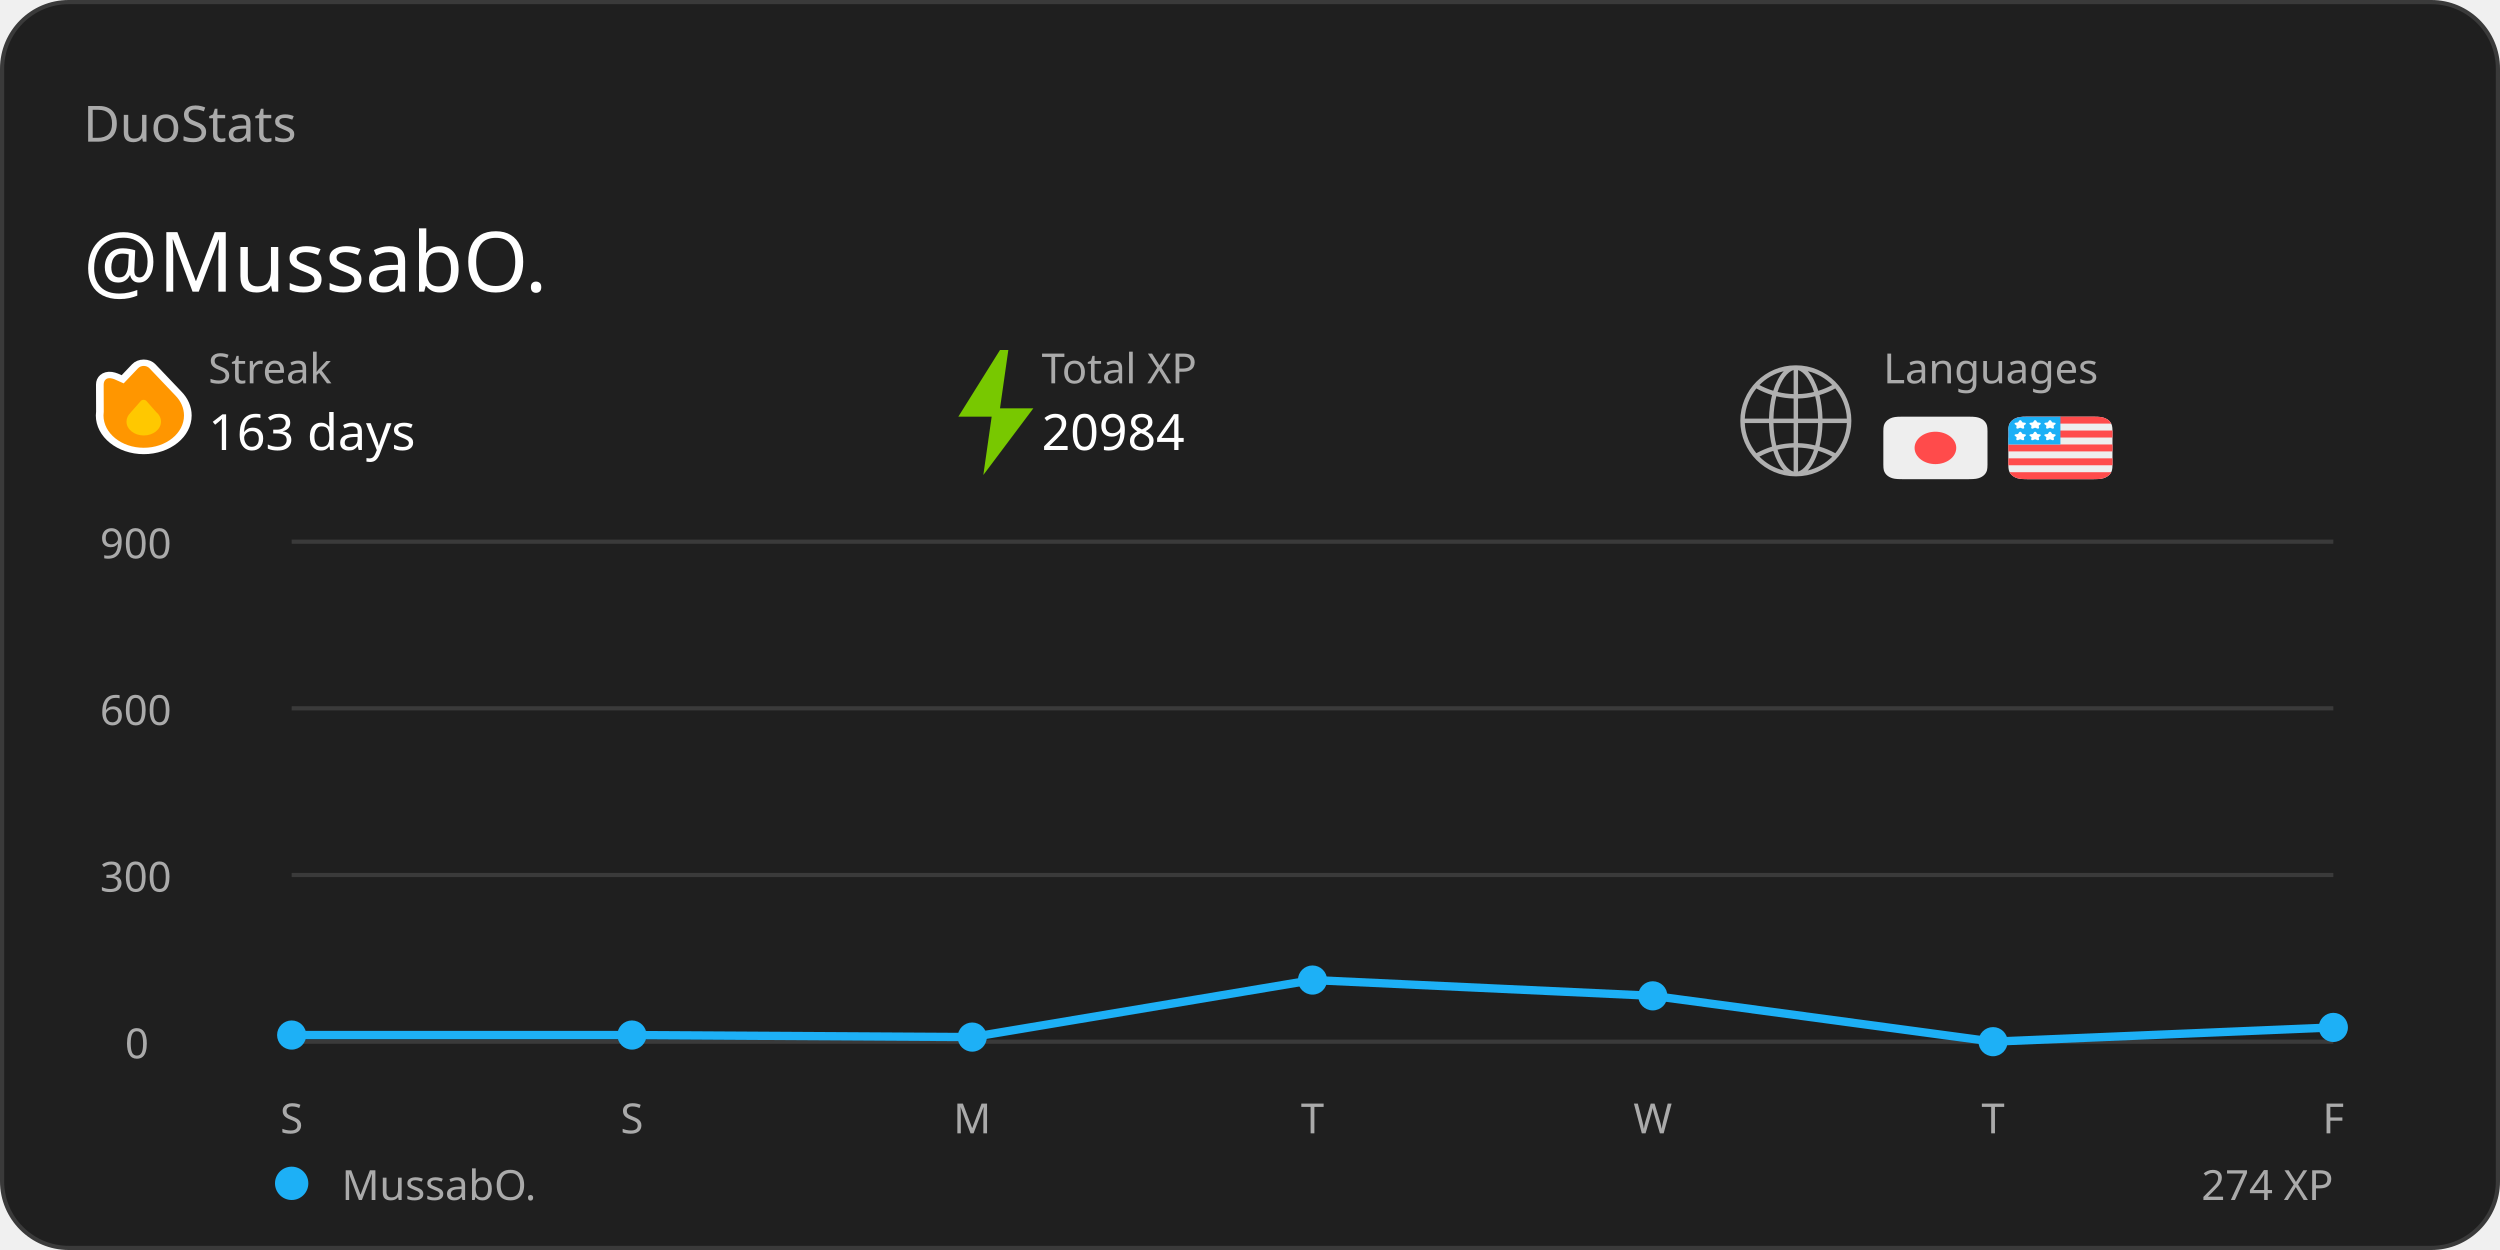
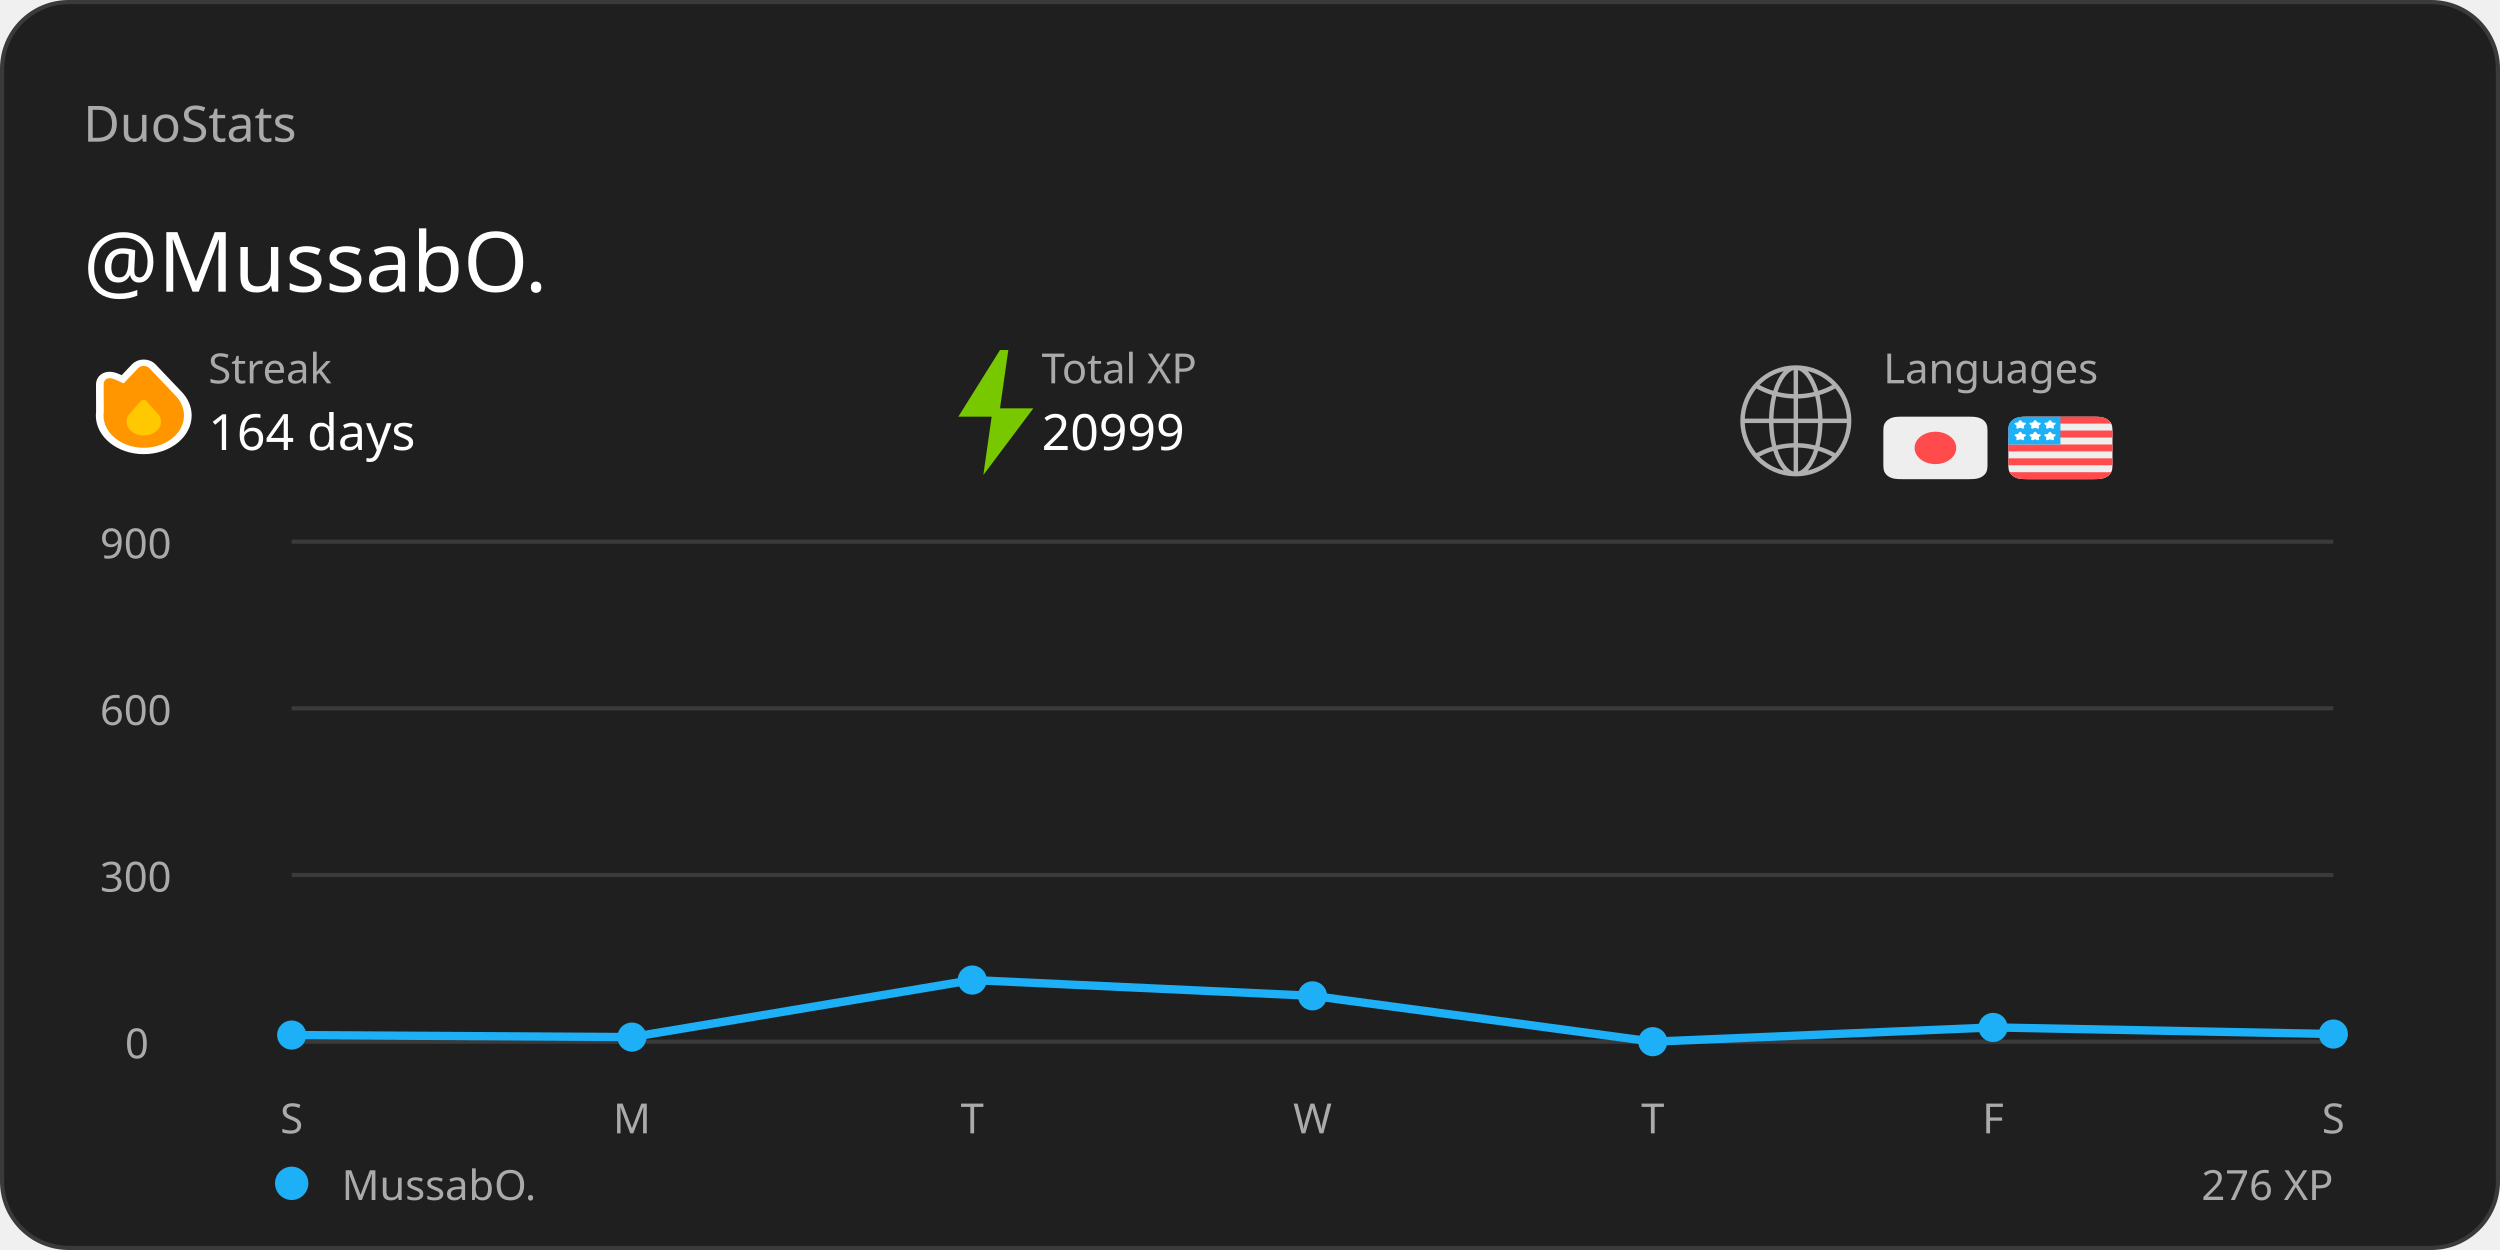
<svg xmlns="http://www.w3.org/2000/svg" width="600" height="300" viewBox="0 0 600 300">
  <rect x="0.5" y="0.5" width="599" height="299" rx="16" fill="#1F1F1F" stroke="#3A3A3A" />
  <text x="20" y="34" fill="#AAAAAA" font-size="12" font-family="DIN Round Pro, system-ui, sans-serif">DuoStats</text>
  <text x="20" y="70" fill="#FFFFFF" font-size="20" font-family="DIN Round Pro, system-ui, sans-serif">@MussabO.</text>
  <g transform="translate(23, 86) scale(0.92, 0.7666667)">
    <g id="Page-1" stroke="none" stroke-width="1" fill="none" fill-rule="evenodd">
      <g id="streak" transform="translate(1, 1)" fill-rule="nonzero">
        <g id="Group" fill="#FF9600" stroke="#FFFFFF" stroke-width="2">
          <path d="M0.068,15.675 L0.044,7.216 C0.039,5.334 1.25,3.942 3.056,4.246 C3.413,4.306 3.998,4.491 4.306,4.656 L5.997,5.561 L9.247,1.464 C9.793,0.776 10.622,0.376 11.5,0.376 C12.378,0.376 13.207,0.776 13.753,1.464 L20.523,10 C22.123,11.939 22.999,14.375 23,16.889 C23,23.034 17.843,28 11.5,28 C5.157,28 0,23.034 0,16.889 C0,16.481 0.023,16.076 0.068,15.675 Z" id="Path" />
        </g>
        <g id="Group" transform="translate(7, 11)" fill="#FFC800">
          <path d="M1.012,5.077 C1.026,5.04 1.046,5.005 1.069,4.973 L3.719,1.364 C3.893,1.127 4.17,0.987 4.464,0.987 C4.758,0.987 5.035,1.127 5.209,1.364 L7.732,4.8 C8.541,5.595 8.998,6.681 9,7.815 C9,10.208 6.985,12.148 4.5,12.148 C2.015,12.148 0,10.208 0,7.815 C0,6.776 0.38,5.823 1.012,5.077 L1.012,5.077 Z" id="Path" />
        </g>
      </g>
    </g>
  </g>
  <text x="50" y="92" fill="#AAAAAA" font-size="10" font-family="DIN Round Pro, system-ui, sans-serif">Streak</text>
-   <text x="50" y="108" fill="#FFFFFF" font-size="12" font-family="DIN Round Pro, system-ui, sans-serif">163 days</text>
+   <text x="50" y="108" fill="#FFFFFF" font-size="12" font-family="DIN Round Pro, system-ui, sans-serif">164 days</text>
  <path d="M240 84 230 100h8l-2 14 12-16h-8l2-14z" fill="#78C800" />
  <text x="250" y="92" fill="#AAAAAA" font-size="10" font-family="DIN Round Pro, system-ui, sans-serif">Total XP</text>
-   <text x="250" y="108" fill="#FFFFFF" font-size="12" font-family="DIN Round Pro, system-ui, sans-serif">20984</text>
+   <text x="250" y="108" fill="#FFFFFF" font-size="12" font-family="DIN Round Pro, system-ui, sans-serif">20999</text>
  <g transform="translate(415, 85) scale(1.0, 1.0)">
    <g id="SVGRepo_bgCarrier" stroke-width="0" />
    <g id="SVGRepo_tracerCarrier" stroke-linecap="round" stroke-linejoin="round" />
    <g id="SVGRepo_iconCarrier">
      <g id="icomoon-ignore"> </g>
      <path d="M16 2.672c-0.004 0-0.007 0-0.011 0-0.002 0-0.003 0-0.005 0-0.005 0-0.010 0.001-0.016 0.001-7.347 0.017-13.296 5.977-13.296 13.327 0 7.348 5.949 13.309 13.296 13.327 0.005 0 0.010 0.001 0.016 0.001 0.002 0 0.004 0 0.005 0 0.004 0 0.008 0 0.011 0 7.36 0 13.328-5.968 13.328-13.328s-5.968-13.328-13.328-13.328zM16.533 10.648c1.413-0.039 2.788-0.225 4.112-0.548 0.399 1.571 0.647 3.382 0.686 5.367h-4.798v-4.819zM16.533 9.582v-5.759c1.437 0.398 2.893 2.314 3.821 5.252-1.231 0.297-2.509 0.47-3.821 0.507zM15.467 3.81v5.772c-1.323-0.037-2.611-0.213-3.852-0.515 0.936-2.956 2.405-4.879 3.852-5.256zM15.467 10.647v4.82h-4.831c0.039-1.988 0.287-3.801 0.687-5.373 1.334 0.326 2.72 0.515 4.144 0.553zM9.563 15.467h-5.811c0.118-2.741 1.139-5.252 2.773-7.241 1.187 0.654 2.446 1.189 3.766 1.589-0.431 1.7-0.689 3.617-0.728 5.652zM9.563 16.533c0.039 2.034 0.297 3.951 0.728 5.651-1.319 0.401-2.579 0.936-3.766 1.59-1.635-1.989-2.656-4.5-2.773-7.241h5.811zM10.636 16.533h4.831v4.814c-1.424 0.038-2.81 0.228-4.145 0.555-0.399-1.571-0.647-3.383-0.686-5.369zM15.467 22.412v5.778c-1.448-0.378-2.919-2.303-3.854-5.263 1.241-0.302 2.53-0.478 3.854-0.515zM16.533 28.178v-5.765c1.313 0.038 2.591 0.211 3.822 0.508-0.928 2.941-2.384 4.86-3.822 5.257zM16.533 21.347v-4.814h4.798c-0.039 1.983-0.286 3.791-0.684 5.361-1.325-0.323-2.7-0.51-4.113-0.548zM22.404 16.533h5.845c-0.118 2.741-1.138 5.251-2.773 7.24-1.197-0.658-2.467-1.197-3.797-1.599 0.43-1.698 0.687-3.611 0.726-5.64zM22.404 15.467c-0.039-2.033-0.297-3.946-0.727-5.646 1.33-0.402 2.599-0.94 3.795-1.598 1.636 1.989 2.658 4.501 2.776 7.244h-5.845zM24.738 7.409c-1.061 0.564-2.18 1.031-3.35 1.385-0.623-2.005-1.498-3.642-2.533-4.717 2.27 0.545 4.297 1.719 5.883 3.332zM13.103 4.087c-1.029 1.073-1.9 2.702-2.521 4.697-1.158-0.353-2.268-0.815-3.319-1.375 1.575-1.602 3.587-2.774 5.84-3.322zM7.259 24.587c1.052-0.561 2.163-1.024 3.322-1.377 0.621 1.997 1.492 3.629 2.522 4.702-2.255-0.549-4.268-1.721-5.844-3.326zM18.855 27.922c1.036-1.075 1.911-2.712 2.535-4.721 1.17 0.355 2.29 0.82 3.351 1.387-1.586 1.614-3.614 2.791-5.886 3.334z" fill="#b0b0b0"> </path>
    </g>
  </g>
  <text x="452" y="92" fill="#AAAAAA" font-size="10" font-family="DIN Round Pro, system-ui, sans-serif">Languages</text>
  <g transform="translate(452, 100) scale(0.3571429, 0.2777778)">
    <g clip-path="url(#clip0_129_1008)">
      <path fill-rule="evenodd" clip-rule="evenodd" d="M12.563 0H57.437C61.805 0 63.389 0.455 64.987 1.309C66.584 2.163 67.837 3.416 68.691 5.013C69.545 6.61 70 8.195 70 12.563V41.437C70 45.805 69.545 47.389 68.691 48.986C67.837 50.584 66.584 51.837 64.987 52.691C63.389 53.545 61.805 54 57.437 54H12.563C8.195 54 6.61 53.545 5.013 52.691C3.416 51.837 2.163 50.584 1.309 48.986C0.455 47.389 0 45.805 0 41.437V12.563C0 8.195 0.455 6.61 1.309 5.013C2.163 3.416 3.416 2.163 5.013 1.309C6.61 0.455 8.195 0 12.563 0Z" fill="#EEEEEE" />
      <path d="M35 41C42.732 41 49 34.732 49 27C49 19.268 42.732 13 35 13C27.268 13 21 19.268 21 27C21 34.732 27.268 41 35 41Z" fill="#FF4B4B" />
    </g>
    <defs>
      <clipPath id="clip0_129_1008">
        <rect width="70" height="54" fill="white" />
      </clipPath>
    </defs>
  </g>
  <g transform="translate(482, 100) scale(0.3571429, 0.2777778)">
    <g clip-path="url(#clip0_129_593)">
      <path fill-rule="evenodd" clip-rule="evenodd" d="M12.563 0H57.437C61.805 0 63.389 0.455 64.987 1.309C66.584 2.163 67.837 3.416 68.691 5.013C69.545 6.61 70 8.195 70 12.563V41.437C70 45.805 69.545 47.389 68.691 48.986C67.837 50.584 66.584 51.837 64.987 52.691C63.389 53.545 61.805 54 57.437 54H12.563C8.195 54 6.61 53.545 5.013 52.691C3.416 51.837 2.163 50.584 1.309 48.986C0.455 47.389 0 45.805 0 41.437V12.563C0 8.195 0.455 6.61 1.309 5.013C2.163 3.416 3.416 2.163 5.013 1.309C6.61 0.455 8.195 0 12.563 0Z" fill="#EEEEEE" />
      <path fill-rule="evenodd" clip-rule="evenodd" d="M12.563 0H57.437C61.805 0 63.389 0.455 64.987 1.309C66.584 2.163 67.837 3.416 68.691 5.013C68.863 5.335 69.019 5.656 69.158 6H0.842C0.981 5.656 1.137 5.335 1.309 5.013C2.163 3.416 3.416 2.163 5.013 1.309C6.61 0.455 8.195 0 12.563 0Z" fill="#FF4B4B" />
      <path fill-rule="evenodd" clip-rule="evenodd" d="M69.997 12C69.999 12.182 70 12.37 70 12.563V18H0V12.563C0 12.37 0.001 12.182 0.003 12H69.997Z" fill="#FF4B4B" />
      <path fill-rule="evenodd" clip-rule="evenodd" d="M70 24V30H0V24H70Z" fill="#FF4B4B" />
      <path fill-rule="evenodd" clip-rule="evenodd" d="M70 41.437C70 41.63 69.999 41.818 69.997 42H0.003C0.001 41.818 0 41.63 0 41.437V36H70V41.437Z" fill="#FF4B4B" />
      <path fill-rule="evenodd" clip-rule="evenodd" d="M69.158 48C69.019 48.344 68.863 48.665 68.691 48.986C67.837 50.584 66.584 51.837 64.987 52.691C63.389 53.545 61.805 54 57.437 54H12.563C8.195 54 6.61 53.545 5.013 52.691C3.416 51.837 2.163 50.584 1.309 48.986C1.137 48.665 0.981 48.344 0.842 48H69.158Z" fill="#FF4B4B" />
      <path fill-rule="evenodd" clip-rule="evenodd" d="M12.563 0H35V24H0V12.563C0 8.195 0.455 6.61 1.309 5.013C2.163 3.416 3.416 2.163 5.013 1.309C6.61 0.455 8.195 0 12.563 0Z" fill="#1CB0F6" />
      <path d="M27.806 9.602L26.531 10.273C26.13 10.483 25.635 10.329 25.424 9.929C25.341 9.769 25.312 9.586 25.342 9.409L25.586 7.988C25.609 7.853 25.564 7.715 25.466 7.62L24.434 6.614C24.11 6.298 24.103 5.779 24.419 5.455C24.545 5.326 24.71 5.242 24.888 5.216L26.314 5.009C26.45 4.989 26.567 4.904 26.628 4.781L27.266 3.489C27.466 3.083 27.957 2.916 28.363 3.117C28.525 3.196 28.655 3.327 28.735 3.489L29.373 4.781C29.434 4.904 29.551 4.989 29.687 5.009L31.113 5.216C31.561 5.281 31.871 5.697 31.806 6.145C31.78 6.323 31.696 6.488 31.567 6.614L30.535 7.62C30.437 7.715 30.392 7.853 30.415 7.988L30.659 9.409C30.735 9.855 30.436 10.278 29.99 10.355C29.812 10.385 29.629 10.356 29.47 10.273L28.194 9.602C28.073 9.538 27.928 9.538 27.806 9.602Z" fill="white" />
      <path d="M27.806 19.602L26.531 20.273C26.13 20.483 25.635 20.329 25.424 19.929C25.341 19.769 25.312 19.587 25.342 19.409L25.586 17.988C25.609 17.853 25.564 17.715 25.466 17.62L24.434 16.614C24.11 16.298 24.103 15.779 24.419 15.455C24.545 15.326 24.71 15.242 24.888 15.216L26.314 15.009C26.45 14.989 26.567 14.904 26.628 14.781L27.266 13.489C27.466 13.083 27.957 12.916 28.363 13.117C28.525 13.196 28.655 13.327 28.735 13.489L29.373 14.781C29.434 14.904 29.551 14.989 29.687 15.009L31.113 15.216C31.561 15.281 31.871 15.697 31.806 16.145C31.78 16.323 31.696 16.488 31.567 16.614L30.535 17.62C30.437 17.715 30.392 17.853 30.415 17.988L30.659 19.409C30.735 19.855 30.436 20.278 29.99 20.355C29.812 20.385 29.629 20.356 29.47 20.273L28.194 19.602C28.073 19.538 27.928 19.538 27.806 19.602Z" fill="white" />
      <path d="M17.806 9.602L16.531 10.273C16.13 10.483 15.635 10.329 15.425 9.929C15.341 9.769 15.312 9.586 15.342 9.409L15.586 7.988C15.609 7.853 15.564 7.715 15.466 7.62L14.434 6.614C14.11 6.298 14.103 5.779 14.419 5.455C14.545 5.326 14.71 5.242 14.888 5.216L16.314 5.009C16.45 4.989 16.567 4.904 16.628 4.781L17.266 3.489C17.466 3.083 17.957 2.916 18.363 3.117C18.525 3.196 18.655 3.327 18.735 3.489L19.373 4.781C19.434 4.904 19.551 4.989 19.687 5.009L21.113 5.216C21.561 5.281 21.871 5.697 21.806 6.145C21.78 6.323 21.696 6.488 21.567 6.614L20.535 7.62C20.437 7.715 20.392 7.853 20.415 7.988L20.659 9.409C20.735 9.855 20.436 10.278 19.99 10.355C19.812 10.385 19.629 10.356 19.47 10.273L18.194 9.602C18.073 9.538 17.928 9.538 17.806 9.602Z" fill="white" />
      <path d="M17.806 19.602L16.531 20.273C16.13 20.483 15.635 20.329 15.425 19.929C15.341 19.769 15.312 19.587 15.342 19.409L15.586 17.988C15.609 17.853 15.564 17.715 15.466 17.62L14.434 16.614C14.11 16.298 14.103 15.779 14.419 15.455C14.545 15.326 14.71 15.242 14.888 15.216L16.314 15.009C16.45 14.989 16.567 14.904 16.628 14.781L17.266 13.489C17.466 13.083 17.957 12.916 18.363 13.117C18.525 13.196 18.655 13.327 18.735 13.489L19.373 14.781C19.434 14.904 19.551 14.989 19.687 15.009L21.113 15.216C21.561 15.281 21.871 15.697 21.806 16.145C21.78 16.323 21.696 16.488 21.567 16.614L20.535 17.62C20.437 17.715 20.392 17.853 20.415 17.988L20.659 19.409C20.735 19.855 20.436 20.278 19.99 20.355C19.812 20.385 19.629 20.356 19.47 20.273L18.194 19.602C18.073 19.538 17.928 19.538 17.806 19.602Z" fill="white" />
      <path d="M7.807 9.602L6.531 10.273C6.13 10.483 5.635 10.329 5.424 9.929C5.341 9.769 5.312 9.586 5.342 9.409L5.586 7.988C5.609 7.853 5.564 7.715 5.466 7.62L4.434 6.614C4.11 6.298 4.103 5.779 4.419 5.455C4.545 5.326 4.71 5.242 4.888 5.216L6.314 5.009C6.45 4.989 6.567 4.904 6.628 4.781L7.266 3.489C7.466 3.083 7.957 2.916 8.363 3.117C8.525 3.196 8.655 3.327 8.735 3.489L9.373 4.781C9.434 4.904 9.551 4.989 9.687 5.009L11.113 5.216C11.561 5.281 11.871 5.697 11.806 6.145C11.78 6.323 11.696 6.488 11.567 6.614L10.535 7.62C10.437 7.715 10.392 7.853 10.415 7.988L10.659 9.409C10.735 9.855 10.436 10.278 9.99 10.355C9.812 10.385 9.629 10.356 9.47 10.273L8.194 9.602C8.073 9.538 7.928 9.538 7.807 9.602Z" fill="white" />
      <path d="M7.807 19.602L6.531 20.273C6.13 20.483 5.635 20.329 5.424 19.929C5.341 19.769 5.312 19.587 5.342 19.409L5.586 17.988C5.609 17.853 5.564 17.715 5.466 17.62L4.434 16.614C4.11 16.298 4.103 15.779 4.419 15.455C4.545 15.326 4.71 15.242 4.888 15.216L6.314 15.009C6.45 14.989 6.567 14.904 6.628 14.781L7.266 13.489C7.466 13.083 7.957 12.916 8.363 13.117C8.525 13.196 8.655 13.327 8.735 13.489L9.373 14.781C9.434 14.904 9.551 14.989 9.687 15.009L11.113 15.216C11.561 15.281 11.871 15.697 11.806 16.145C11.78 16.323 11.696 16.488 11.567 16.614L10.535 17.62C10.437 17.715 10.392 17.853 10.415 17.988L10.659 19.409C10.735 19.855 10.436 20.278 9.99 20.355C9.812 20.385 9.629 20.356 9.47 20.273L8.194 19.602C8.073 19.538 7.928 19.538 7.807 19.602Z" fill="white" />
    </g>
    <defs>
      <clipPath id="clip0_129_593">
        <rect width="70" height="54" fill="white" />
      </clipPath>
    </defs>
  </g>
  <g stroke="#3A3A3A" stroke-width="1">
    <line x1="70" y1="250" x2="560" y2="250" />
    <line x1="70" y1="210" x2="560" y2="210" />
    <line x1="70" y1="170" x2="560" y2="170" />
    <line x1="70" y1="130" x2="560" y2="130" />
  </g>
  <g fill="#AAAAAA" font-size="10" font-family="DIN Round Pro, system-ui, sans-serif">
    <text x="30" y="254">0</text>
    <text x="24" y="214">300</text>
    <text x="24" y="174">600</text>
    <text x="24" y="134">900</text>
  </g>
-   <polyline points="70.0,248.411 151.667,248.411 233.333,248.9 315.0,235.211 396.667,239.0 478.333,250.0 560.0,246.578" fill="none" stroke="#1DB0F6" stroke-width="2" stroke-linecap="round" stroke-linejoin="round" />
+   <polyline points="70.0,248.411 151.667,248.9 233.333,235.211 315.0,239.0 396.667,250.0 478.333,246.578 560.0,248.167" fill="none" stroke="#1DB0F6" stroke-width="2" stroke-linecap="round" stroke-linejoin="round" />
  <circle cx="70.0" cy="248.411" r="3.5" fill="#1DB0F6" />
-   <circle cx="151.667" cy="248.411" r="3.5" fill="#1DB0F6" />
-   <circle cx="233.333" cy="248.9" r="3.5" fill="#1DB0F6" />
-   <circle cx="315.0" cy="235.211" r="3.5" fill="#1DB0F6" />
-   <circle cx="396.667" cy="239.0" r="3.5" fill="#1DB0F6" />
-   <circle cx="478.333" cy="250.0" r="3.5" fill="#1DB0F6" />
-   <circle cx="560.0" cy="246.578" r="3.5" fill="#1DB0F6" />
+   <circle cx="151.667" cy="248.9" r="3.5" fill="#1DB0F6" />
+   <circle cx="233.333" cy="235.211" r="3.5" fill="#1DB0F6" />
+   <circle cx="315.0" cy="239.0" r="3.5" fill="#1DB0F6" />
+   <circle cx="396.667" cy="250.0" r="3.5" fill="#1DB0F6" />
+   <circle cx="478.333" cy="246.578" r="3.5" fill="#1DB0F6" />
+   <circle cx="560.0" cy="248.167" r="3.5" fill="#1DB0F6" />
  <text x="70.0" y="272" fill="#AAAAAA" font-size="10" text-anchor="middle" font-family="DIN Round Pro, system-ui, sans-serif">S</text>
-   <text x="151.667" y="272" fill="#AAAAAA" font-size="10" text-anchor="middle" font-family="DIN Round Pro, system-ui, sans-serif">S</text>
-   <text x="233.333" y="272" fill="#AAAAAA" font-size="10" text-anchor="middle" font-family="DIN Round Pro, system-ui, sans-serif">M</text>
-   <text x="315.0" y="272" fill="#AAAAAA" font-size="10" text-anchor="middle" font-family="DIN Round Pro, system-ui, sans-serif">T</text>
-   <text x="396.667" y="272" fill="#AAAAAA" font-size="10" text-anchor="middle" font-family="DIN Round Pro, system-ui, sans-serif">W</text>
-   <text x="478.333" y="272" fill="#AAAAAA" font-size="10" text-anchor="middle" font-family="DIN Round Pro, system-ui, sans-serif">T</text>
-   <text x="560.0" y="272" fill="#AAAAAA" font-size="10" text-anchor="middle" font-family="DIN Round Pro, system-ui, sans-serif">F</text>
+   <text x="151.667" y="272" fill="#AAAAAA" font-size="10" text-anchor="middle" font-family="DIN Round Pro, system-ui, sans-serif">M</text>
+   <text x="233.333" y="272" fill="#AAAAAA" font-size="10" text-anchor="middle" font-family="DIN Round Pro, system-ui, sans-serif">T</text>
+   <text x="315.0" y="272" fill="#AAAAAA" font-size="10" text-anchor="middle" font-family="DIN Round Pro, system-ui, sans-serif">W</text>
+   <text x="396.667" y="272" fill="#AAAAAA" font-size="10" text-anchor="middle" font-family="DIN Round Pro, system-ui, sans-serif">T</text>
+   <text x="478.333" y="272" fill="#AAAAAA" font-size="10" text-anchor="middle" font-family="DIN Round Pro, system-ui, sans-serif">F</text>
+   <text x="560.0" y="272" fill="#AAAAAA" font-size="10" text-anchor="middle" font-family="DIN Round Pro, system-ui, sans-serif">S</text>
  <circle cx="70" cy="284" r="4" fill="#1DB0F6" />
  <text x="82" y="288" fill="#AAAAAA" font-size="10" font-family="DIN Round Pro, system-ui, sans-serif">MussabO.</text>
-   <text x="560" y="288" fill="#AAAAAA" font-size="10" text-anchor="end" font-family="DIN Round Pro, system-ui, sans-serif">274 XP</text>
+   <text x="560" y="288" fill="#AAAAAA" font-size="10" text-anchor="end" font-family="DIN Round Pro, system-ui, sans-serif">276 XP</text>
</svg>
